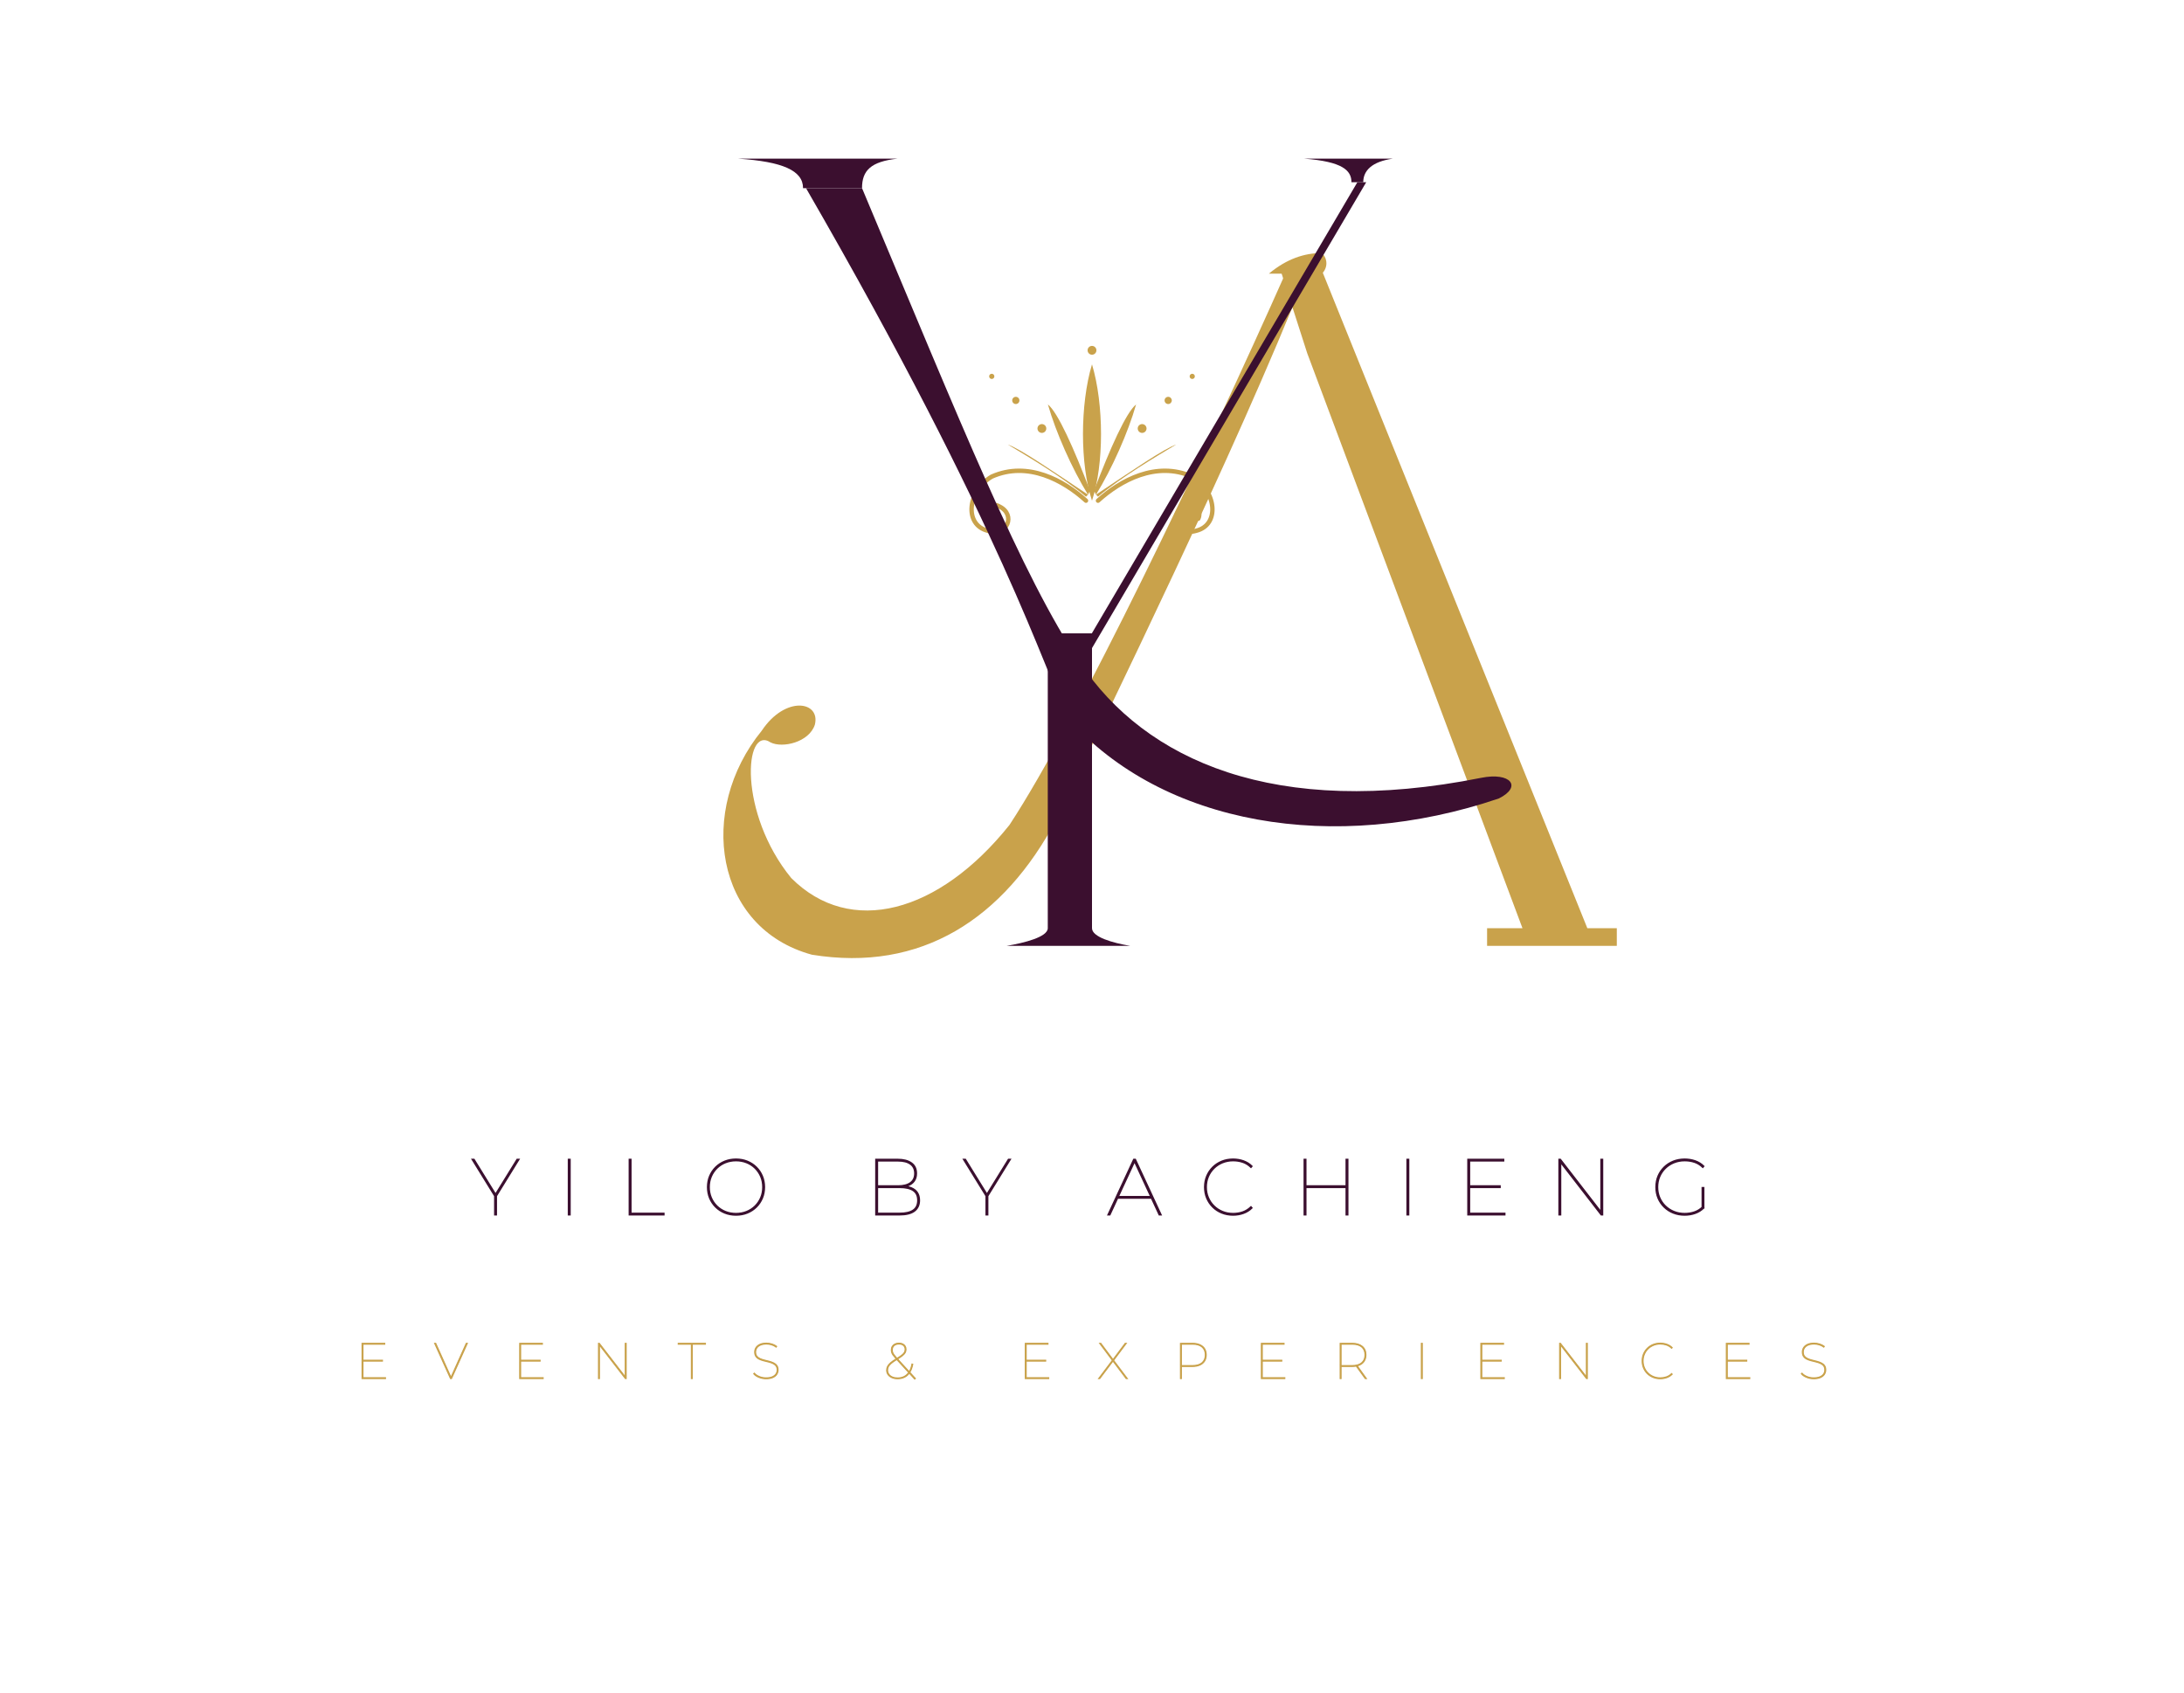
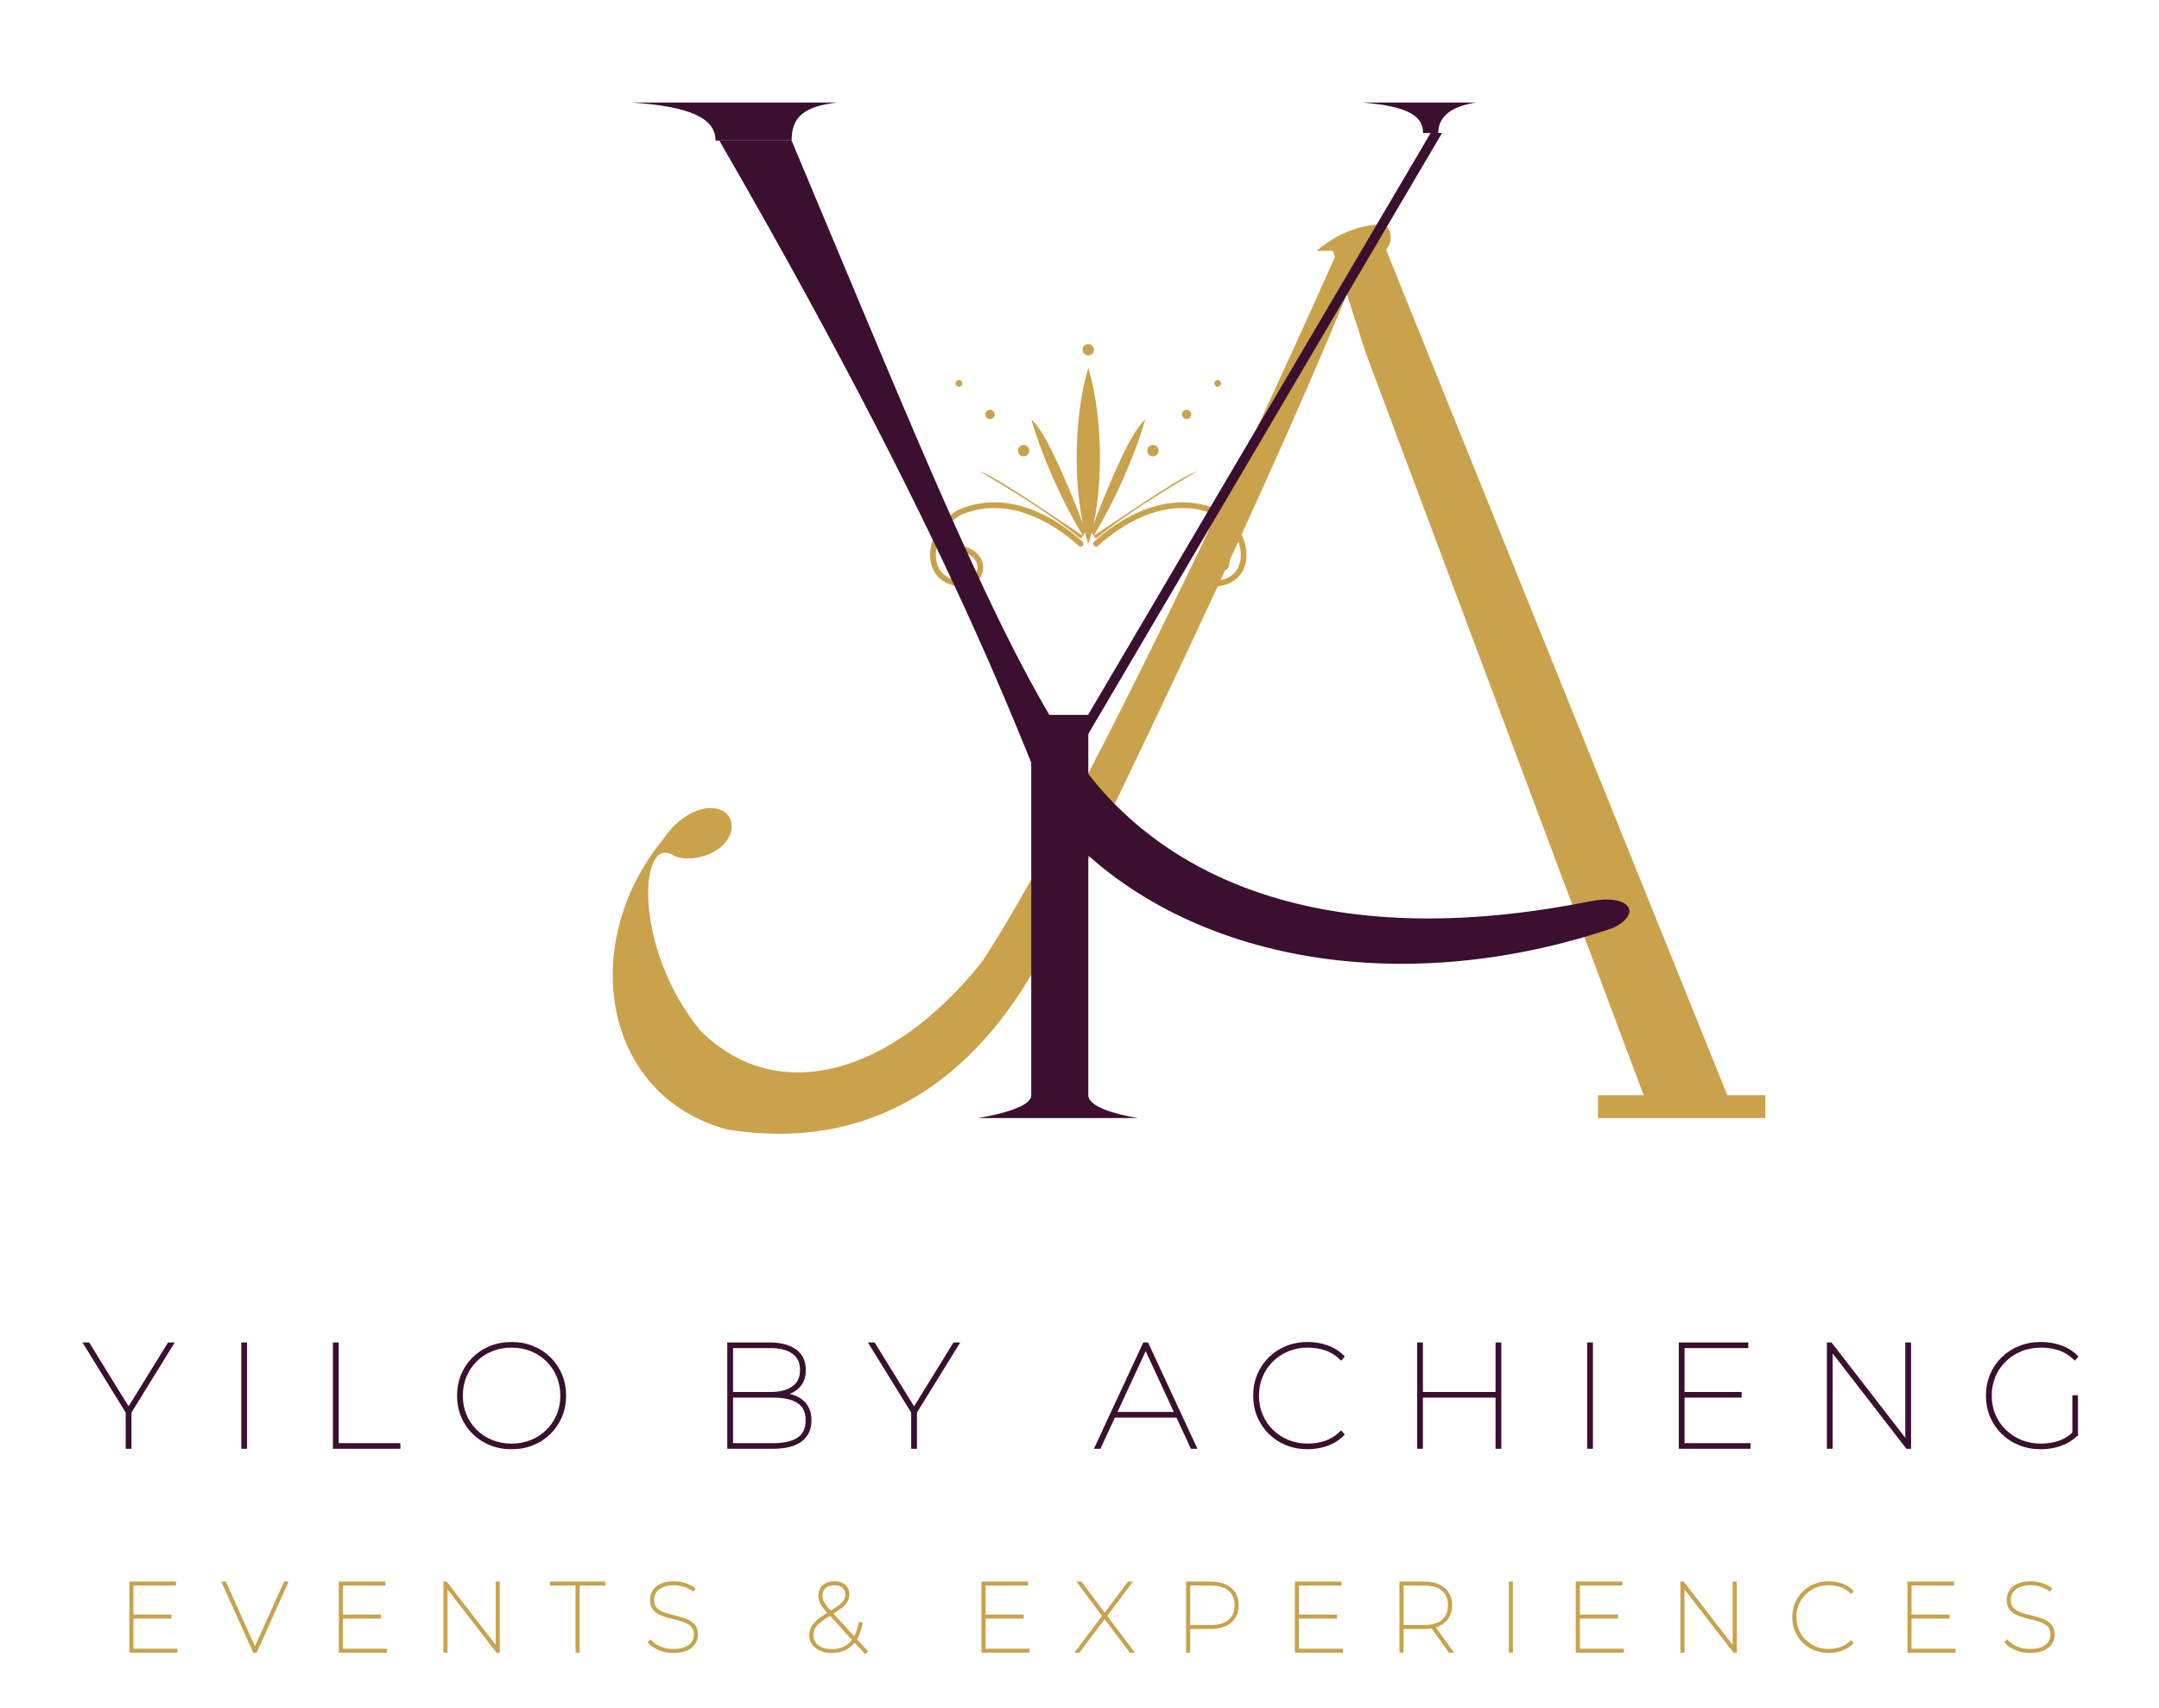
- <svg xmlns="http://www.w3.org/2000/svg" viewBox="0 0 800 620">
-   <g transform="translate(400.0, 205) scale(1.08) translate(-280, -180)">
+ <svg xmlns="http://www.w3.org/2000/svg" viewBox="91 29 613 485">
+   <g transform="translate(400, 205) scale(1.08) translate(-280, -180)">
    <g transform="translate(280, 160) scale(0.68)">
      <path d="M 0 0 C -6 -18, -6 -48, 0 -68 C 6 -48, 6 -18, 0 0 Z" fill="#C9A24B" />
      <circle cx="0" cy="-75" r="2.2" fill="#C9A24B" />
      <path d="M -2 -3 C -10 -16, -18 -34, -22 -48 C -17 -44, -9 -26, -1 -5 Z" fill="#C9A24B" />
      <path d="M 2 -3 C 10 -16, 18 -34, 22 -48 C 17 -44, 9 -26, 1 -5 Z" fill="#C9A24B" />
      <path d="M -3 -2 C -15 -12, -32 -22, -42 -28 C -36 -26, -20 -15, -2 -3 Z" fill="#C9A24B" />
      <path d="M 3 -2 C 15 -12, 32 -22, 42 -28 C 36 -26, 20 -15, 2 -3 Z" fill="#C9A24B" />
      <circle cx="-25" cy="-36" r="2.2" fill="#C9A24B" />
      <circle cx="-38" cy="-50" r="1.8" fill="#C9A24B" />
      <circle cx="-50" cy="-62" r="1.3" fill="#C9A24B" />
      <circle cx="25" cy="-36" r="2.2" fill="#C9A24B" />
      <circle cx="38" cy="-50" r="1.8" fill="#C9A24B" />
      <circle cx="50" cy="-62" r="1.3" fill="#C9A24B" />
      <path d="M -3 0 C -14 -10, -32 -20, -50 -12 C -62 -5, -64 12, -52 15 C -42 18, -38 7, -46 3 C -51 0, -55 5, -53 9" fill="none" stroke="#C9A24B" stroke-width="2.2" stroke-linecap="round" />
      <path d="M 3 0 C 14 -10, 32 -20, 50 -12 C 62 -5, 64 12, 52 15 C 42 18, 38 7, 46 3 C 51 0, 55 5, 53 9" fill="none" stroke="#C9A24B" stroke-width="2.2" stroke-linecap="round" />
    </g>
-     <path d="M 353 82               C 328 145, 286 230, 268 268              C 250 302, 222 320, 185 314              C 152 305, 146 265, 168 238              C 176 226, 188 228, 186 236              C 184 242, 175 244, 171 242              C 162 236, 160 266, 178 288              C 198 308, 228 300, 252 270              C 275 235, 318 145, 346 82 Z" fill="#C9A24B" />
-     <path d="M 344 82               C 350 82, 354 82, 358 82              L 448 305               L 458 305               L 458 311               L 414 311               L 414 305               L 426 305               L 353 110               Z" fill="#C9A24B" />
+     <path d="M 353 82 C 328 145, 286 230, 268 268 C 250 302, 222 320, 185 314 C 152 305, 146 265, 168 238 C 176 226, 188 228, 186 236 C 184 242, 175 244, 171 242 C 162 236, 160 266, 178 288 C 198 308, 228 300, 252 270 C 275 235, 318 145, 346 82 Z" fill="#C9A24B" />
+     <path d="M 344 82 C 350 82, 354 82, 358 82 L 448 305 L 458 305 L 458 311 L 414 311 L 414 305 L 426 305 L 353 110 Z" fill="#C9A24B" />
    <path d="M 340 83 C 346 78, 352 76, 358 76 C 360 78, 360 81, 358 83 Z" fill="#C9A24B" />
    <path d="M 160 44 L 214 44 C 205 45, 202 48, 202 54 L 182 54 C 182 48, 175 45, 160 44 Z" fill="#3B0F2F" />
-     <path d="M 183 54               L 202 54               C 236 135, 256 185, 276 215               C 298 248, 342 268, 412 254              C 422 252, 426 257, 418 261              C 362 280, 304 270, 272 234              C 264 218, 250 170, 183 54 Z" fill="#3B0F2F" />
+     <path d="M 183 54 L 202 54 C 236 135, 256 185, 276 215 C 298 248, 342 268, 412 254 C 422 252, 426 257, 418 261 C 362 280, 304 270, 272 234 C 264 218, 250 170, 183 54 Z" fill="#3B0F2F" />
    <path d="M 352 44 L 382 44 C 375 45, 372 48, 372 52 L 368 52 C 368 48, 365 45, 352 44 Z" fill="#3B0F2F" />
    <path d="M 370 52 L 373 52 L 280 210 L 277 210 Z" fill="#3B0F2F" />
    <path d="M 265 205 L 280 205 L 280 305 C 280 308, 287 310, 293 311 L 251 311 C 257 310, 265 308, 265 305 Z" fill="#3B0F2F" />
  </g>
-   <path d="M181.23 445.0V437.895L181.375 438.33L172.965 424.7H173.632L181.636 437.663H181.404L189.408 424.7H190.075L181.665 438.33L181.81 437.895V445.0Z M208.222 445.0V424.7H208.802V445.0Z M230.516 445.0V424.7H231.096V444.449H243.189V445.0Z M269.601 445.087Q267.368 445.087 265.468 444.318Q263.569 443.55 262.162 442.158Q260.756 440.766 259.973 438.91Q259.19 437.054 259.19 434.85Q259.19 432.646 259.973 430.79Q260.756 428.934 262.162 427.542Q263.569 426.15 265.468 425.381Q267.368 424.613 269.601 424.613Q271.834 424.613 273.733 425.381Q275.633 426.15 277.039 427.542Q278.446 428.934 279.229 430.79Q280.012 432.646 280.012 434.85Q280.012 437.054 279.229 438.91Q278.446 440.766 277.039 442.158Q275.633 443.55 273.733 444.318Q271.834 445.087 269.601 445.087ZM269.601 444.536Q271.689 444.536 273.487 443.811Q275.285 443.086 276.619 441.767Q277.953 440.447 278.692 438.692Q279.432 436.938 279.432 434.85Q279.432 432.762 278.692 431.007Q277.953 429.253 276.619 427.933Q275.285 426.614 273.487 425.889Q271.689 425.164 269.601 425.164Q267.513 425.164 265.715 425.889Q263.917 426.614 262.583 427.933Q261.249 429.253 260.509 431.007Q259.77 432.762 259.77 434.85Q259.77 436.938 260.509 438.692Q261.249 440.447 262.583 441.767Q263.917 443.086 265.715 443.811Q267.513 444.536 269.601 444.536Z M320.83 445.0V424.7H328.863Q331.995 424.7 333.836 425.99Q335.678 427.281 335.678 429.833Q335.678 431.515 334.866 432.631Q334.054 433.748 332.604 434.299Q331.154 434.85 329.269 434.85L329.762 434.473Q332.111 434.473 333.662 435.067Q335.214 435.662 335.997 436.822Q336.78 437.982 336.78 439.693Q336.78 442.245 334.967 443.623Q333.155 445.0 329.443 445.0ZM321.41 444.449H329.559Q332.807 444.449 334.503 443.303Q336.2 442.158 336.2 439.693Q336.2 437.228 334.503 436.097Q332.807 434.966 329.559 434.966H321.265V434.415H328.979Q331.879 434.415 333.488 433.255Q335.098 432.095 335.098 429.833Q335.098 427.571 333.488 426.411Q331.879 425.251 328.979 425.251H321.41Z M361.22 445.0V437.895L361.365 438.33L352.955 424.7H353.622L361.626 437.663H361.394L369.398 424.7H370.065L361.655 438.33L361.8 437.895V445.0Z M405.866 445.0 415.291 424.7H415.871L425.296 445.0H424.629L415.436 425.164H415.726L406.533 445.0ZM408.969 438.881 409.259 438.33H421.874L422.164 438.881Z M451.679 445.087Q449.446 445.087 447.546 444.318Q445.647 443.55 444.24 442.158Q442.834 440.766 442.051 438.91Q441.268 437.054 441.268 434.85Q441.268 432.646 442.051 430.79Q442.834 428.934 444.24 427.542Q445.647 426.15 447.546 425.381Q449.446 424.613 451.679 424.613Q453.68 424.613 455.478 425.251Q457.276 425.889 458.581 427.194L458.233 427.6Q456.841 426.266 455.188 425.715Q453.535 425.164 451.679 425.164Q449.591 425.164 447.793 425.904Q445.995 426.643 444.661 427.962Q443.327 429.282 442.587 431.036Q441.848 432.791 441.848 434.85Q441.848 436.909 442.587 438.663Q443.327 440.418 444.661 441.738Q445.995 443.057 447.793 443.797Q449.591 444.536 451.679 444.536Q453.535 444.536 455.188 443.971Q456.841 443.405 458.233 442.071L458.581 442.477Q457.276 443.782 455.478 444.434Q453.68 445.087 451.679 445.087Z M493.113 445.0V424.7H493.693V445.0ZM477.743 445.0V424.7H478.323V445.0ZM478.178 434.966V434.415H493.258V434.966Z M515.407 445.0V424.7H515.987V445.0Z M537.701 445.0V424.7H550.78V425.251H538.281V444.449H551.215V445.0ZM538.136 434.966V434.415H549.475V434.966Z M571.072 445.0V424.7H571.566L586.762 444.333H586.442V424.7H587.023V445.0H586.529L571.334 425.367H571.653V445.0Z M617.088 445.087Q614.827 445.087 612.913 444.318Q610.999 443.55 609.578 442.158Q608.157 440.766 607.374 438.91Q606.591 437.054 606.591 434.85Q606.591 432.646 607.374 430.79Q608.157 428.934 609.578 427.542Q610.999 426.15 612.913 425.381Q614.827 424.613 617.088 424.613Q619.148 424.613 620.96 425.251Q622.773 425.889 624.077 427.194L623.73 427.6Q622.337 426.266 620.67 425.715Q619.003 425.164 617.088 425.164Q614.971 425.164 613.159 425.904Q611.346 426.643 609.998 427.962Q608.649 429.282 607.91 431.036Q607.171 432.791 607.171 434.85Q607.171 436.909 607.91 438.663Q608.649 440.418 609.998 441.738Q611.346 443.057 613.159 443.797Q614.971 444.536 617.088 444.536Q619.003 444.536 620.699 443.956Q622.395 443.376 623.73 442.042L624.077 442.477Q622.773 443.782 620.96 444.434Q619.148 445.087 617.088 445.087ZM624.077 442.477 623.527 442.419V435.053H624.077Z" fill="#3B0F2F" stroke="#3B0F2F" stroke-width="0.5" />
-   <path d="M132.602 505.0V492.05H140.945V492.401H132.972V504.649H141.223V505.0ZM132.879 498.599V498.248H140.113V498.599Z M165.012 505.0 159.184 492.05H159.61L165.289 504.704H165.104L170.784 492.05H171.209L165.382 505.0Z M190.355 505.0V492.05H198.698V492.401H190.725V504.649H198.976V505.0ZM190.632 498.599V498.248H197.866V498.599Z M219.213 505.0V492.05H219.527L229.221 504.575H229.018V492.05H229.388V505.0H229.073L219.379 492.476H219.583V505.0Z M253.232 505.0V492.401H248.422V492.05H258.412V492.401H253.602V505.0Z M280.61 505.055Q279.204 505.055 277.955 504.538Q276.707 504.019 276.059 503.224L276.318 502.983Q276.929 503.705 278.085 504.204Q279.241 504.704 280.592 504.704Q281.998 504.704 282.895 504.316Q283.792 503.927 284.227 503.27Q284.662 502.613 284.662 501.818Q284.662 500.893 284.218 500.329Q283.774 499.764 283.034 499.441Q282.294 499.117 281.424 498.904Q280.555 498.692 279.676 498.47Q278.797 498.248 278.057 497.887Q277.317 497.526 276.873 496.897Q276.429 496.268 276.429 495.25Q276.429 494.399 276.882 493.659Q277.336 492.92 278.288 492.457Q279.241 491.995 280.758 491.995Q281.794 491.995 282.802 492.318Q283.811 492.642 284.514 493.178L284.31 493.474Q283.533 492.901 282.59 492.624Q281.646 492.346 280.777 492.346Q279.426 492.346 278.538 492.744Q277.65 493.142 277.225 493.798Q276.799 494.455 276.799 495.269Q276.799 496.212 277.243 496.777Q277.687 497.341 278.427 497.665Q279.167 497.988 280.046 498.201Q280.925 498.414 281.794 498.645Q282.664 498.877 283.404 499.237Q284.144 499.598 284.588 500.209Q285.032 500.819 285.032 501.818Q285.032 502.669 284.569 503.409Q284.107 504.149 283.126 504.602Q282.146 505.055 280.61 505.055Z M335.052 505.185 328.114 497.6Q327.467 496.878 327.106 496.37Q326.745 495.861 326.615 495.417Q326.486 494.973 326.486 494.492Q326.486 493.733 326.828 493.178Q327.171 492.623 327.8 492.309Q328.429 491.995 329.28 491.995Q330.075 491.995 330.658 492.272Q331.241 492.55 331.564 493.067Q331.888 493.586 331.888 494.307Q331.888 494.954 331.583 495.5Q331.278 496.046 330.547 496.629Q329.816 497.212 328.54 497.988Q327.226 498.784 326.477 499.413Q325.728 500.042 325.432 500.625Q325.136 501.207 325.136 501.892Q325.136 502.743 325.598 503.39Q326.061 504.038 326.884 504.389Q327.707 504.741 328.78 504.741Q330.168 504.741 331.231 504.186Q332.295 503.631 333.007 502.502Q333.72 501.374 334.053 499.635L334.367 499.709Q334.016 501.541 333.257 502.725Q332.499 503.909 331.37 504.482Q330.242 505.055 328.78 505.055Q327.615 505.055 326.708 504.658Q325.802 504.26 325.284 503.557Q324.766 502.854 324.766 501.892Q324.766 501.171 325.099 500.523Q325.432 499.875 326.199 499.2Q326.967 498.525 328.299 497.729Q329.539 496.99 330.242 496.453Q330.945 495.916 331.24 495.417Q331.537 494.918 331.537 494.307Q331.537 493.419 330.954 492.882Q330.371 492.346 329.28 492.346Q328.133 492.346 327.494 492.938Q326.856 493.53 326.856 494.492Q326.856 494.936 326.986 495.343Q327.115 495.75 327.466 496.24Q327.818 496.731 328.447 497.433L335.329 504.945Z M375.544 505.0V492.05H383.887V492.401H375.914V504.649H384.165V505.0ZM375.822 498.599V498.248H383.055V498.599Z M402.404 505.0 407.566 498.155V498.451L402.774 492.05H403.237L407.751 498.099H407.639L412.154 492.05H412.598L407.862 498.377V498.229L412.968 505.0H412.505L407.621 498.507H407.732L402.848 505.0Z M432.391 505.0V492.05H436.775Q438.366 492.05 439.504 492.559Q440.642 493.067 441.252 494.011Q441.863 494.954 441.863 496.305Q441.863 497.637 441.252 498.59Q440.642 499.543 439.504 500.051Q438.366 500.56 436.775 500.56H432.594L432.76 500.394V505.0ZM432.76 500.356 432.594 500.209H436.812Q439.087 500.209 440.29 499.182Q441.493 498.155 441.493 496.305Q441.493 494.437 440.29 493.419Q439.087 492.401 436.812 492.401H432.594L432.76 492.253Z M462.026 505.0V492.05H470.369V492.401H462.395V504.649H470.647V505.0ZM462.303 498.599V498.248H469.536V498.599Z M490.884 505.0V492.05H495.268Q497.654 492.05 499.005 493.169Q500.356 494.288 500.356 496.305Q500.356 497.637 499.745 498.59Q499.135 499.543 497.997 500.051Q496.859 500.56 495.268 500.56H491.087L491.253 500.394V505.0ZM500.078 505.0 496.692 500.301H497.155L500.541 505.0ZM491.253 500.356 491.087 500.209H495.305Q497.581 500.209 498.783 499.182Q499.986 498.155 499.986 496.305Q499.986 494.437 498.783 493.419Q497.581 492.401 495.305 492.401H491.087L491.253 492.253Z M520.63 505.0V492.05H521V505.0Z M542.421 505.0V492.05H550.764V492.401H542.791V504.649H551.042V505.0ZM542.698 498.599V498.248H549.932V498.599Z M571.279 505.0V492.05H571.593L581.287 504.575H581.083V492.05H581.453V505.0H581.139L571.445 492.476H571.649V505.0Z M608.147 505.055Q606.722 505.055 605.511 504.565Q604.299 504.075 603.402 503.187Q602.505 502.299 602.005 501.115Q601.505 499.931 601.505 498.525Q601.505 497.119 602.005 495.935Q602.505 494.751 603.402 493.863Q604.299 492.975 605.511 492.485Q606.722 491.995 608.147 491.995Q609.423 491.995 610.571 492.401Q611.717 492.808 612.55 493.641L612.328 493.9Q611.44 493.049 610.385 492.697Q609.331 492.346 608.147 492.346Q606.815 492.346 605.668 492.818Q604.521 493.289 603.67 494.131Q602.819 494.973 602.347 496.092Q601.875 497.212 601.875 498.525Q601.875 499.839 602.347 500.958Q602.819 502.077 603.67 502.919Q604.521 503.76 605.668 504.232Q606.815 504.704 608.147 504.704Q609.331 504.704 610.385 504.343Q611.44 503.983 612.328 503.132L612.55 503.39Q611.717 504.223 610.571 504.639Q609.423 505.055 608.147 505.055Z M632.343 505.0V492.05H640.686V492.401H632.713V504.649H640.964V505.0ZM632.62 498.599V498.248H639.854V498.599Z M664.364 505.055Q662.958 505.055 661.71 504.538Q660.461 504.019 659.813 503.224L660.072 502.983Q660.683 503.705 661.839 504.204Q662.995 504.704 664.346 504.704Q665.752 504.704 666.649 504.316Q667.546 503.927 667.981 503.27Q668.416 502.613 668.416 501.818Q668.416 500.893 667.972 500.329Q667.528 499.764 666.788 499.441Q666.048 499.117 665.178 498.904Q664.309 498.692 663.43 498.47Q662.551 498.248 661.811 497.887Q661.071 497.526 660.627 496.897Q660.183 496.268 660.183 495.25Q660.183 494.399 660.637 493.659Q661.09 492.92 662.043 492.457Q662.995 491.995 664.512 491.995Q665.548 491.995 666.557 492.318Q667.565 492.642 668.268 493.178L668.064 493.474Q667.287 492.901 666.344 492.624Q665.4 492.346 664.531 492.346Q663.18 492.346 662.292 492.744Q661.404 493.142 660.979 493.798Q660.553 494.455 660.553 495.269Q660.553 496.212 660.997 496.777Q661.441 497.341 662.181 497.665Q662.921 497.988 663.8 498.201Q664.679 498.414 665.548 498.645Q666.418 498.877 667.158 499.237Q667.898 499.598 668.342 500.209Q668.786 500.819 668.786 501.818Q668.786 502.669 668.323 503.409Q667.861 504.149 666.88 504.602Q665.9 505.055 664.364 505.055Z" fill="#C9A24B" stroke="#C9A24B" stroke-width="0.35" />
+   <path d="M127.091 440.0V429.71L127.301 430.34L115.121 410.6H116.087L127.679 429.374H127.343L138.935 410.6H139.901L127.721 430.34L127.931 429.71V440.0Z M159.907 440.0V410.6H160.747V440.0Z M185.919 440.0V410.6H186.759V439.202H204.273V440.0Z M236.249 440.126Q233.015 440.126 230.264 439.013Q227.513 437.9 225.476 435.884Q223.439 433.868 222.305 431.18Q221.171 428.492 221.171 425.3Q221.171 422.108 222.305 419.42Q223.439 416.732 225.476 414.716Q227.513 412.7 230.264 411.587Q233.015 410.474 236.249 410.474Q239.483 410.474 242.234 411.587Q244.985 412.7 247.022 414.716Q249.059 416.732 250.193 419.42Q251.327 422.108 251.327 425.3Q251.327 428.492 250.193 431.18Q249.059 433.868 247.022 435.884Q244.985 437.9 242.234 439.013Q239.483 440.126 236.249 440.126ZM236.249 439.328Q239.273 439.328 241.877 438.278Q244.481 437.228 246.413 435.317Q248.345 433.406 249.416 430.865Q250.487 428.324 250.487 425.3Q250.487 422.276 249.416 419.735Q248.345 417.194 246.413 415.283Q244.481 413.372 241.877 412.322Q239.273 411.272 236.249 411.272Q233.225 411.272 230.621 412.322Q228.017 413.372 226.085 415.283Q224.153 417.194 223.082 419.735Q222.011 422.276 222.011 425.3Q222.011 428.324 223.082 430.865Q224.153 433.406 226.085 435.317Q228.017 437.228 230.621 438.278Q233.225 439.328 236.249 439.328Z M297.891 440.0V410.6H309.525Q314.061 410.6 316.728 412.469Q319.395 414.338 319.395 418.034Q319.395 420.47 318.219 422.087Q317.043 423.704 314.943 424.502Q312.843 425.3 310.113 425.3L310.827 424.754Q314.229 424.754 316.476 425.615Q318.723 426.476 319.857 428.156Q320.991 429.836 320.991 432.314Q320.991 436.01 318.366 438.005Q315.741 440.0 310.365 440.0ZM298.731 439.202H310.533Q315.237 439.202 317.694 437.543Q320.151 435.884 320.151 432.314Q320.151 428.744 317.694 427.106Q315.237 425.468 310.533 425.468H298.521V424.67H309.693Q313.893 424.67 316.224 422.99Q318.555 421.31 318.555 418.034Q318.555 414.758 316.224 413.078Q313.893 411.398 309.693 411.398H298.731Z M350.111 440.0V429.71L350.321 430.34L338.141 410.6H339.107L350.699 429.374H350.363L361.955 410.6H362.921L350.741 430.34L350.951 429.71V440.0Z M402.219 440.0 415.869 410.6H416.709L430.359 440.0H429.393L416.079 411.272H416.499L403.185 440.0ZM406.713 431.138 407.133 430.34H425.403L425.823 431.138Z M462.293 440.126Q459.059 440.126 456.308 439.013Q453.557 437.9 451.52 435.884Q449.483 433.868 448.349 431.18Q447.215 428.492 447.215 425.3Q447.215 422.108 448.349 419.42Q449.483 416.732 451.52 414.716Q453.557 412.7 456.308 411.587Q459.059 410.474 462.293 410.474Q465.191 410.474 467.795 411.398Q470.399 412.322 472.289 414.212L471.785 414.8Q469.769 412.868 467.375 412.07Q464.981 411.272 462.293 411.272Q459.269 411.272 456.665 412.343Q454.061 413.414 452.129 415.325Q450.197 417.236 449.126 419.777Q448.055 422.318 448.055 425.3Q448.055 428.282 449.126 430.823Q450.197 433.364 452.129 435.275Q454.061 437.186 456.665 438.257Q459.269 439.328 462.293 439.328Q464.981 439.328 467.375 438.509Q469.769 437.69 471.785 435.758L472.289 436.346Q470.399 438.236 467.795 439.181Q465.191 440.126 462.293 440.126Z M516.025 440.0V410.6H516.865V440.0ZM493.765 440.0V410.6H494.605V440.0ZM494.395 425.468V424.67H516.235V425.468Z M542.037 440.0V410.6H542.877V440.0Z M568.049 440.0V410.6H586.991V411.398H568.889V439.202H587.621V440.0ZM568.679 425.468V424.67H585.101V425.468Z M610.105 440.0V410.6H610.819L632.827 439.034H632.365V410.6H633.205V440.0H632.491L610.483 411.566H610.945V440.0Z M670.473 440.126Q667.197 440.126 664.425 439.013Q661.653 437.9 659.595 435.884Q657.537 433.868 656.403 431.18Q655.269 428.492 655.269 425.3Q655.269 422.108 656.403 419.42Q657.537 416.732 659.595 414.716Q661.653 412.7 664.425 411.587Q667.197 410.474 670.473 410.474Q673.455 410.474 676.08 411.398Q678.705 412.322 680.595 414.212L680.091 414.8Q678.075 412.868 675.66 412.07Q673.245 411.272 670.473 411.272Q667.407 411.272 664.782 412.343Q662.157 413.414 660.204 415.325Q658.251 417.236 657.18 419.777Q656.109 422.318 656.109 425.3Q656.109 428.282 657.18 430.823Q658.251 433.364 660.204 435.275Q662.157 437.186 664.782 438.257Q667.407 439.328 670.473 439.328Q673.245 439.328 675.702 438.488Q678.159 437.648 680.091 435.716L680.595 436.346Q678.705 438.236 676.08 439.181Q673.455 440.126 670.473 440.126ZM680.595 436.346 679.797 436.262V425.594H680.595Z" fill="#3B0F2F" stroke="#3B0F2F" stroke-width="0.8" />
+   <path d="M128.032 498.0V478.4H140.66V478.932H128.592V497.468H141.08V498.0ZM128.452 488.312V487.78H139.4V488.312Z M163.112 498.0 154.292 478.4H154.936L163.532 497.552H163.252L171.848 478.4H172.492L163.672 498.0Z M187.496 498.0V478.4H200.124V478.932H188.056V497.468H200.544V498.0ZM187.916 488.312V487.78H198.864V488.312Z M217.2 498.0V478.4H217.676L232.348 497.356H232.04V478.4H232.6V498.0H232.124L217.452 479.044H217.76V498.0Z M254.716 498.0V478.932H247.436V478.4H262.556V478.932H255.276V498.0Z M282.18 498.084Q280.052 498.084 278.162 497.3Q276.272 496.516 275.292 495.312L275.684 494.948Q276.608 496.04 278.358 496.796Q280.108 497.552 282.152 497.552Q284.28 497.552 285.638 496.964Q286.996 496.376 287.654 495.382Q288.312 494.388 288.312 493.184Q288.312 491.784 287.64 490.93Q286.968 490.076 285.848 489.586Q284.728 489.096 283.412 488.774Q282.096 488.452 280.766 488.116Q279.436 487.78 278.316 487.234Q277.196 486.688 276.524 485.736Q275.852 484.784 275.852 483.244Q275.852 481.956 276.538 480.836Q277.224 479.716 278.666 479.016Q280.108 478.316 282.404 478.316Q283.972 478.316 285.498 478.806Q287.024 479.296 288.088 480.108L287.78 480.556Q286.604 479.688 285.176 479.268Q283.748 478.848 282.432 478.848Q280.388 478.848 279.044 479.45Q277.7 480.052 277.056 481.046Q276.412 482.04 276.412 483.272Q276.412 484.7 277.084 485.554Q277.756 486.408 278.876 486.898Q279.996 487.388 281.326 487.71Q282.656 488.032 283.972 488.382Q285.288 488.732 286.408 489.278Q287.528 489.824 288.2 490.748Q288.872 491.672 288.872 493.184Q288.872 494.472 288.172 495.592Q287.472 496.712 285.988 497.398Q284.504 498.084 282.18 498.084Z M336.632 498.28 326.132 486.8Q325.152 485.708 324.606 484.938Q324.06 484.168 323.864 483.496Q323.668 482.824 323.668 482.096Q323.668 480.948 324.186 480.108Q324.704 479.268 325.656 478.792Q326.608 478.316 327.896 478.316Q329.1 478.316 329.982 478.736Q330.864 479.156 331.354 479.94Q331.844 480.724 331.844 481.816Q331.844 482.796 331.382 483.622Q330.92 484.448 329.814 485.33Q328.708 486.212 326.776 487.388Q324.788 488.592 323.654 489.544Q322.52 490.496 322.072 491.378Q321.624 492.26 321.624 493.296Q321.624 494.584 322.324 495.564Q323.024 496.544 324.27 497.076Q325.516 497.608 327.14 497.608Q329.24 497.608 330.85 496.768Q332.46 495.928 333.538 494.22Q334.616 492.512 335.12 489.88L335.596 489.992Q335.064 492.764 333.916 494.556Q332.768 496.348 331.06 497.216Q329.352 498.084 327.14 498.084Q325.376 498.084 324.004 497.482Q322.632 496.88 321.848 495.816Q321.064 494.752 321.064 493.296Q321.064 492.204 321.568 491.224Q322.072 490.244 323.234 489.222Q324.396 488.2 326.412 486.996Q328.288 485.876 329.352 485.064Q330.416 484.252 330.864 483.496Q331.312 482.74 331.312 481.816Q331.312 480.472 330.43 479.66Q329.548 478.848 327.896 478.848Q326.16 478.848 325.194 479.744Q324.228 480.64 324.228 482.096Q324.228 482.768 324.424 483.384Q324.62 484.0 325.152 484.742Q325.684 485.484 326.636 486.548L337.052 497.916Z M369.972 498.0V478.4H382.6V478.932H370.532V497.468H383.02V498.0ZM370.392 488.312V487.78H381.34V488.312Z M396.652 498.0 404.464 487.64V488.088L397.212 478.4H397.912L404.744 487.556H404.576L411.408 478.4H412.08L404.912 487.976V487.752L412.64 498.0H411.94L404.548 488.172H404.716L397.324 498.0Z M428.064 498.0V478.4H434.7Q437.108 478.4 438.83 479.17Q440.552 479.94 441.476 481.368Q442.4 482.796 442.4 484.84Q442.4 486.856 441.476 488.298Q440.552 489.74 438.83 490.51Q437.108 491.28 434.7 491.28H428.372L428.624 491.028V498.0ZM428.624 490.972 428.372 490.748H434.756Q438.2 490.748 440.02 489.194Q441.84 487.64 441.84 484.84Q441.84 482.012 440.02 480.472Q438.2 478.932 434.756 478.932H428.372L428.624 478.708Z M458.944 498.0V478.4H471.572V478.932H459.504V497.468H471.992V498.0ZM459.364 488.312V487.78H470.312V488.312Z M488.648 498.0V478.4H495.284Q498.896 478.4 500.94 480.094Q502.984 481.788 502.984 484.84Q502.984 486.856 502.06 488.298Q501.136 489.74 499.414 490.51Q497.692 491.28 495.284 491.28H488.956L489.208 491.028V498.0ZM502.564 498.0 497.44 490.888H498.14L503.264 498.0ZM489.208 490.972 488.956 490.748H495.34Q498.784 490.748 500.604 489.194Q502.424 487.64 502.424 484.84Q502.424 482.012 500.604 480.472Q498.784 478.932 495.34 478.932H488.956L489.208 478.708Z M519.696 498.0V478.4H520.256V498.0Z M538.704 498.0V478.4H551.332V478.932H539.264V497.468H551.752V498.0ZM539.124 488.312V487.78H550.072V488.312Z M568.408 498.0V478.4H568.884L583.556 497.356H583.248V478.4H583.808V498.0H583.332L568.66 479.044H568.968V498.0Z M610.236 498.084Q608.08 498.084 606.246 497.342Q604.412 496.6 603.054 495.256Q601.696 493.912 600.94 492.12Q600.184 490.328 600.184 488.2Q600.184 486.072 600.94 484.28Q601.696 482.488 603.054 481.144Q604.412 479.8 606.246 479.058Q608.08 478.316 610.236 478.316Q612.168 478.316 613.904 478.932Q615.64 479.548 616.9 480.808L616.564 481.2Q615.22 479.912 613.624 479.38Q612.028 478.848 610.236 478.848Q608.22 478.848 606.484 479.562Q604.748 480.276 603.46 481.55Q602.172 482.824 601.458 484.518Q600.744 486.212 600.744 488.2Q600.744 490.188 601.458 491.882Q602.172 493.576 603.46 494.85Q604.748 496.124 606.484 496.838Q608.22 497.552 610.236 497.552Q612.028 497.552 613.624 497.006Q615.22 496.46 616.564 495.172L616.9 495.564Q615.64 496.824 613.904 497.454Q612.168 498.084 610.236 498.084Z M632.884 498.0V478.4H645.512V478.932H633.444V497.468H645.932V498.0ZM633.304 488.312V487.78H644.252V488.312Z M667.376 498.084Q665.248 498.084 663.358 497.3Q661.468 496.516 660.488 495.312L660.88 494.948Q661.804 496.04 663.554 496.796Q665.304 497.552 667.348 497.552Q669.476 497.552 670.834 496.964Q672.192 496.376 672.85 495.382Q673.508 494.388 673.508 493.184Q673.508 491.784 672.836 490.93Q672.164 490.076 671.044 489.586Q669.924 489.096 668.608 488.774Q667.292 488.452 665.962 488.116Q664.632 487.78 663.512 487.234Q662.392 486.688 661.72 485.736Q661.048 484.784 661.048 483.244Q661.048 481.956 661.734 480.836Q662.42 479.716 663.862 479.016Q665.304 478.316 667.6 478.316Q669.168 478.316 670.694 478.806Q672.22 479.296 673.284 480.108L672.976 480.556Q671.8 479.688 670.372 479.268Q668.944 478.848 667.628 478.848Q665.584 478.848 664.24 479.45Q662.896 480.052 662.252 481.046Q661.608 482.04 661.608 483.272Q661.608 484.7 662.28 485.554Q662.952 486.408 664.072 486.898Q665.192 487.388 666.522 487.71Q667.852 488.032 669.168 488.382Q670.484 488.732 671.604 489.278Q672.724 489.824 673.396 490.748Q674.068 491.672 674.068 493.184Q674.068 494.472 673.368 495.592Q672.668 496.712 671.184 497.398Q669.7 498.084 667.376 498.084Z" fill="#C9A24B" stroke="#C9A24B" stroke-width="0.6" />
</svg>
